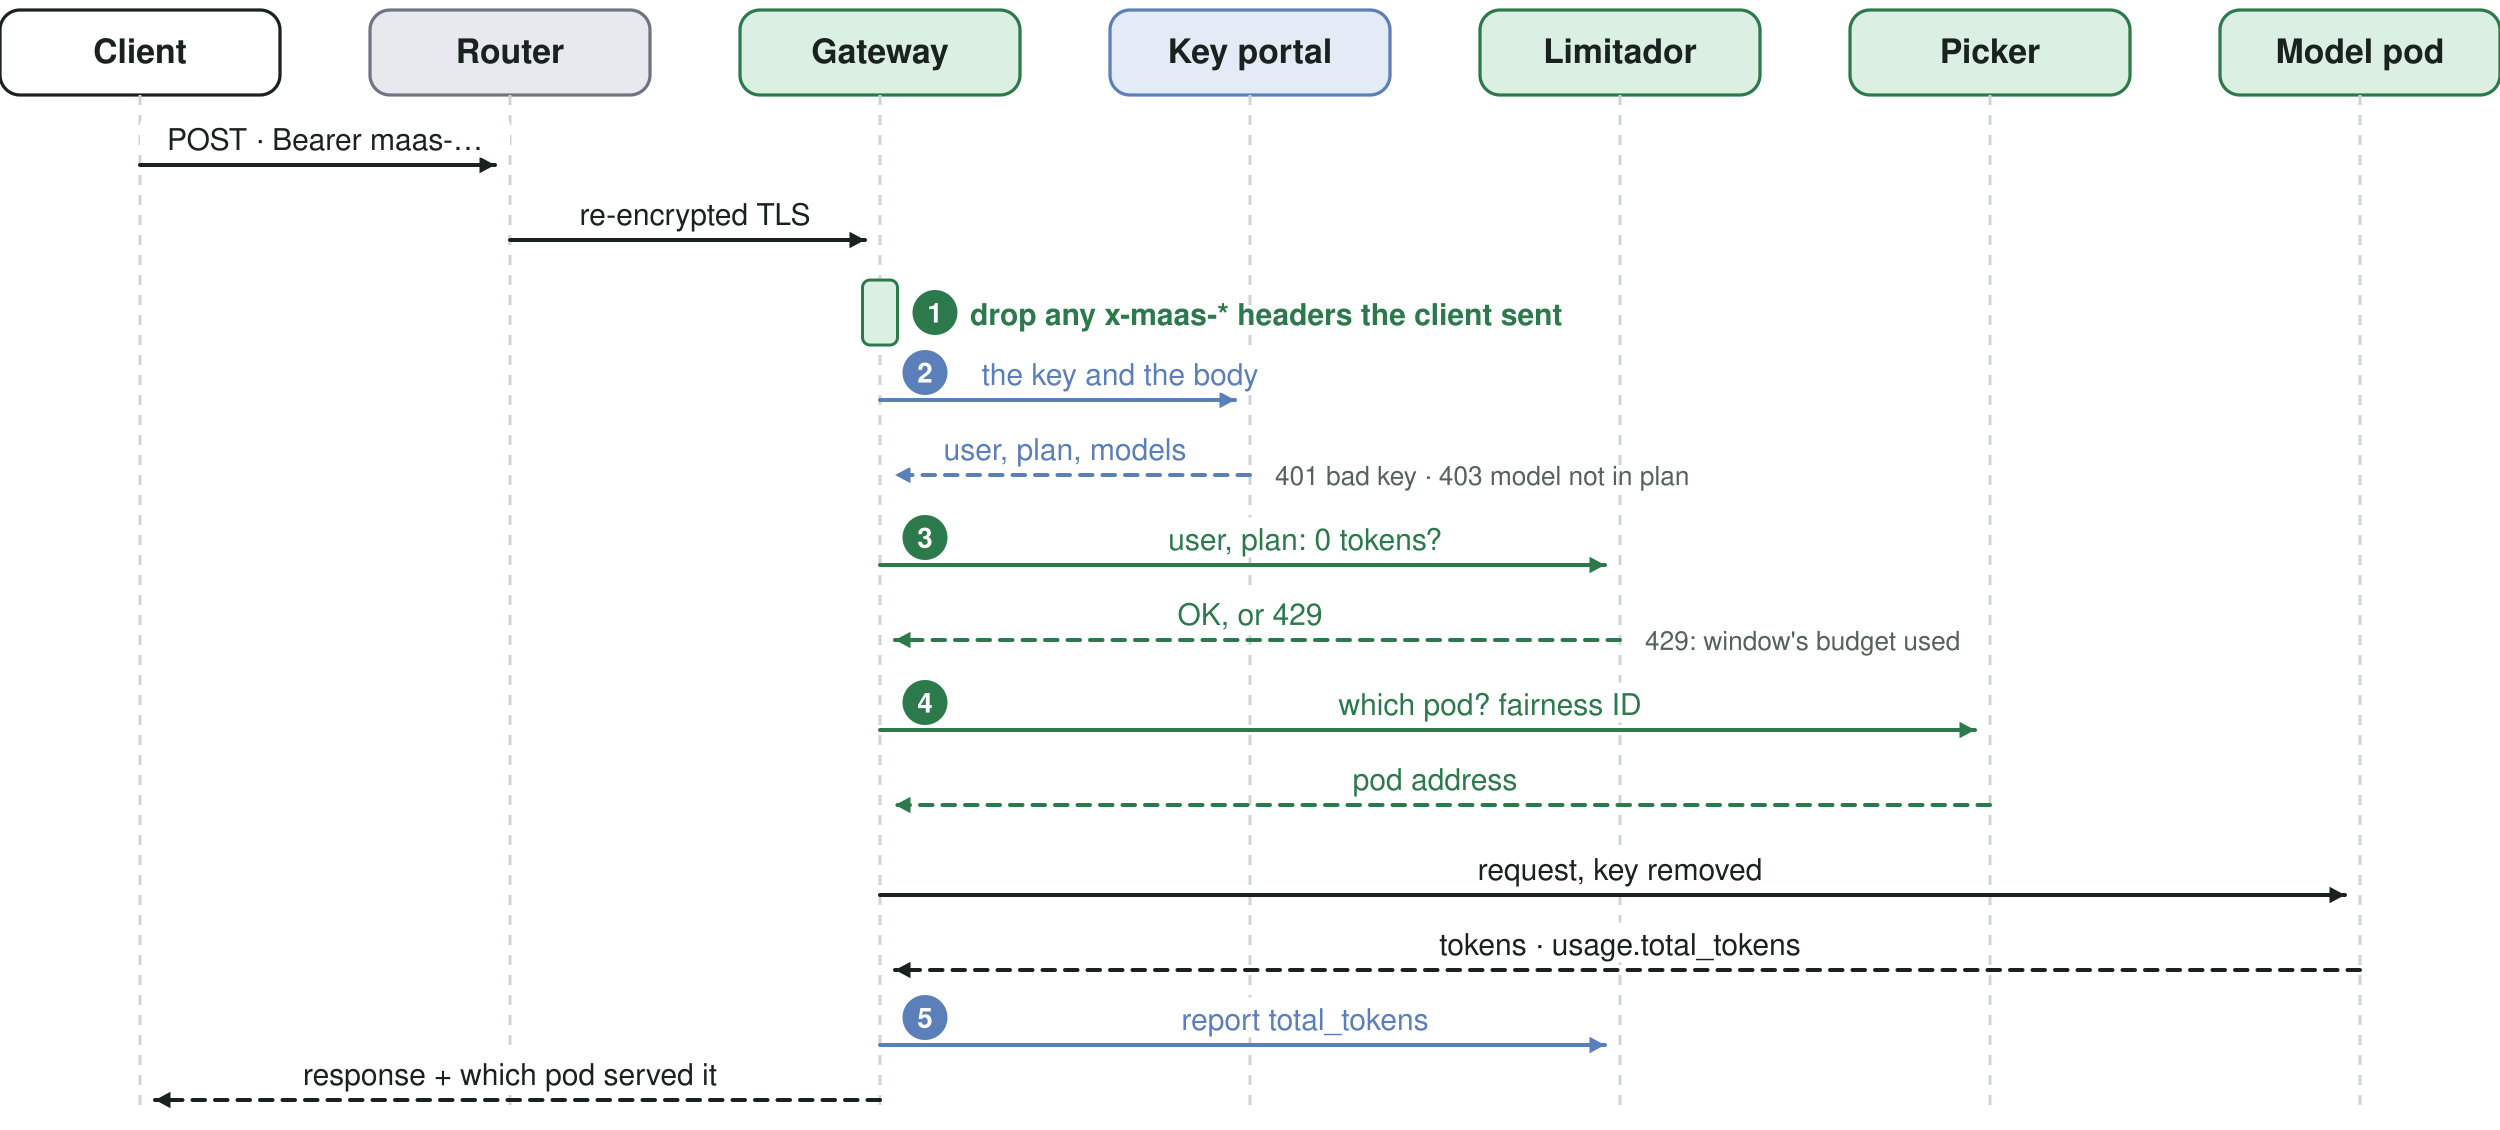
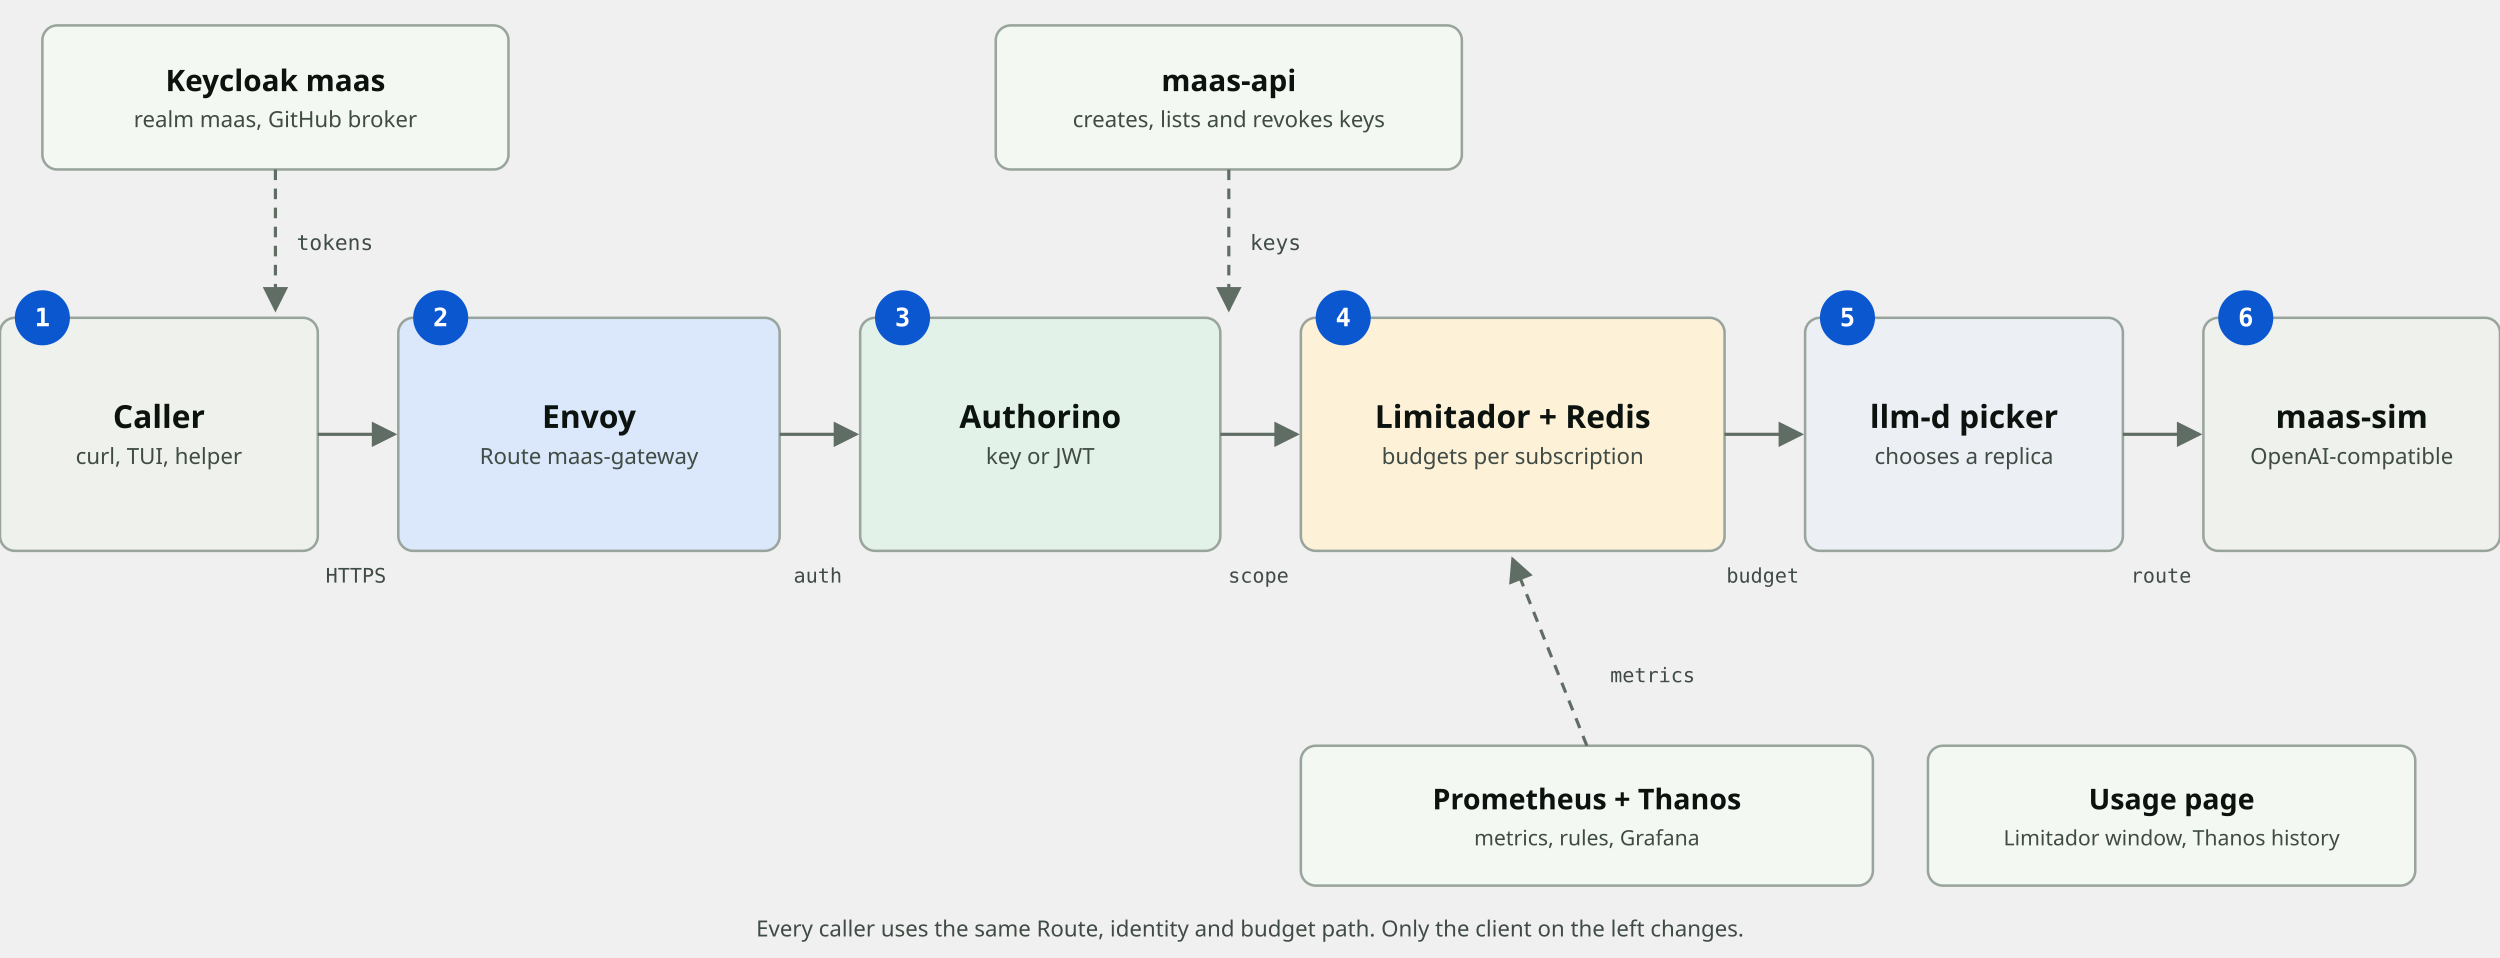
- <svg xmlns="http://www.w3.org/2000/svg" class="fig" viewBox="0 0 1000 452" width="1000" height="452" preserveAspectRatio="xMidYMid meet">
-   <rect x="-20" y="-20" width="2000" height="2000" fill="#ffffff" />
-   <rect x="0.0" y="4.0" width="112.0" height="34.0" rx="8" fill="#fff" stroke="#1a221f" stroke-width="1.3" />
-   <text x="56.0" y="25.2" font-family="IBM Plex Sans Condensed, Arial Narrow, Helvetica, Arial, sans-serif" font-size="13.5" font-weight="600" fill="#1a221f" text-anchor="middle">Client</text>
-   <line x1="56.0" y1="38.0" x2="56.0" y2="446.0" stroke="#cfd6cf" stroke-width="1.2" stroke-dasharray="4,4" />
-   <rect x="148.0" y="4.0" width="112.0" height="34.0" rx="8" fill="#e7e9ee" stroke="#6e7482" stroke-width="1.3" />
-   <text x="204.0" y="25.2" font-family="IBM Plex Sans Condensed, Arial Narrow, Helvetica, Arial, sans-serif" font-size="13.5" font-weight="600" fill="#1a221f" text-anchor="middle">Router</text>
-   <line x1="204.0" y1="38.0" x2="204.0" y2="446.0" stroke="#cfd6cf" stroke-width="1.2" stroke-dasharray="4,4" />
-   <rect x="296.0" y="4.0" width="112.0" height="34.0" rx="8" fill="#dcefe3" stroke="#2c7a4c" stroke-width="1.3" />
-   <text x="352.0" y="25.2" font-family="IBM Plex Sans Condensed, Arial Narrow, Helvetica, Arial, sans-serif" font-size="13.5" font-weight="600" fill="#1a221f" text-anchor="middle">Gateway</text>
-   <line x1="352.0" y1="38.0" x2="352.0" y2="446.0" stroke="#cfd6cf" stroke-width="1.2" stroke-dasharray="4,4" />
-   <rect x="444.0" y="4.0" width="112.0" height="34.0" rx="8" fill="#e3ebf6" stroke="#5b7fb8" stroke-width="1.3" />
-   <text x="500.0" y="25.2" font-family="IBM Plex Sans Condensed, Arial Narrow, Helvetica, Arial, sans-serif" font-size="13.5" font-weight="600" fill="#1a221f" text-anchor="middle">Key portal</text>
-   <line x1="500.0" y1="38.0" x2="500.0" y2="446.0" stroke="#cfd6cf" stroke-width="1.2" stroke-dasharray="4,4" />
-   <rect x="592.0" y="4.0" width="112.0" height="34.0" rx="8" fill="#dcefe3" stroke="#2c7a4c" stroke-width="1.3" />
-   <text x="648.0" y="25.2" font-family="IBM Plex Sans Condensed, Arial Narrow, Helvetica, Arial, sans-serif" font-size="13.5" font-weight="600" fill="#1a221f" text-anchor="middle">Limitador</text>
-   <line x1="648.0" y1="38.0" x2="648.0" y2="446.0" stroke="#cfd6cf" stroke-width="1.2" stroke-dasharray="4,4" />
-   <rect x="740.0" y="4.0" width="112.0" height="34.0" rx="8" fill="#dcefe3" stroke="#2c7a4c" stroke-width="1.3" />
-   <text x="796.0" y="25.2" font-family="IBM Plex Sans Condensed, Arial Narrow, Helvetica, Arial, sans-serif" font-size="13.5" font-weight="600" fill="#1a221f" text-anchor="middle">Picker</text>
-   <line x1="796.0" y1="38.0" x2="796.0" y2="446.0" stroke="#cfd6cf" stroke-width="1.2" stroke-dasharray="4,4" />
-   <rect x="888.0" y="4.0" width="112.0" height="34.0" rx="8" fill="#dcefe3" stroke="#2c7a4c" stroke-width="1.3" />
-   <text x="944.0" y="25.2" font-family="IBM Plex Sans Condensed, Arial Narrow, Helvetica, Arial, sans-serif" font-size="13.5" font-weight="600" fill="#1a221f" text-anchor="middle">Model pod</text>
-   <line x1="944.0" y1="38.0" x2="944.0" y2="446.0" stroke="#cfd6cf" stroke-width="1.2" stroke-dasharray="4,4" />
-   <path d="M 56.0 66.0 L 198.0 66.0" fill="none" stroke="#1a221f" stroke-width="1.6" stroke-linecap="round" stroke-linejoin="round" />
-   <polygon points="198.0,66.0 191.8,69.3 191.8,62.7" fill="#1a221f" />
-   <rect x="56.0" y="47.0" width="148.0" height="16.0" rx="3" fill="#fff" stroke="none" stroke-width="1.2" />
-   <text x="130.0" y="60.0" font-family="IBM Plex Sans, Helvetica, Arial, sans-serif" font-size="12" font-weight="500" fill="#1a221f" text-anchor="middle">POST · Bearer maas-…</text>
-   <path d="M 204.0 96.0 L 346.0 96.0" fill="none" stroke="#1a221f" stroke-width="1.6" stroke-linecap="round" stroke-linejoin="round" />
-   <polygon points="346.0,96.0 339.8,99.3 339.8,92.7" fill="#1a221f" />
-   <rect x="217.6" y="77.0" width="120.8" height="16.0" rx="3" fill="#fff" stroke="none" stroke-width="1.2" />
-   <text x="278.0" y="90.0" font-family="IBM Plex Sans, Helvetica, Arial, sans-serif" font-size="12" font-weight="500" fill="#1a221f" text-anchor="middle">re-encrypted TLS</text>
-   <path d="M 352.0 160.0 L 494.0 160.0" fill="none" stroke="#5b7fb8" stroke-width="1.6" stroke-linecap="round" stroke-linejoin="round" />
-   <polygon points="494.0,160.0 487.8,163.3 487.8,156.7" fill="#5b7fb8" />
-   <rect x="374.0" y="141.0" width="148.0" height="16.0" rx="3" fill="#fff" stroke="none" stroke-width="1.2" />
-   <text x="448.0" y="154.0" font-family="IBM Plex Sans, Helvetica, Arial, sans-serif" font-size="12" font-weight="500" fill="#5b7fb8" text-anchor="middle">the key and the body</text>
-   <circle cx="370.0" cy="149.0" r="9.0" fill="#5b7fb8" stroke="none" stroke-width="1.2" />
-   <text x="370.0" y="153.0" font-family="IBM Plex Sans, Helvetica, Arial, sans-serif" font-size="11" font-weight="700" fill="#fff" text-anchor="middle">2</text>
-   <path d="M 500.0 190.0 L 358.0 190.0" fill="none" stroke="#5b7fb8" stroke-width="1.6" stroke-linecap="round" stroke-linejoin="round" stroke-dasharray="5,4" />
-   <polygon points="358.0,190.0 364.2,186.7 364.2,193.3" fill="#5b7fb8" />
-   <rect x="358.8" y="171.0" width="134.4" height="16.0" rx="3" fill="#fff" stroke="none" stroke-width="1.2" />
-   <text x="426.0" y="184.0" font-family="IBM Plex Sans, Helvetica, Arial, sans-serif" font-size="12" font-weight="500" fill="#5b7fb8" text-anchor="middle">user, plan, models</text>
-   <path d="M 352.0 226.0 L 642.0 226.0" fill="none" stroke="#2c7a4c" stroke-width="1.6" stroke-linecap="round" stroke-linejoin="round" />
-   <polygon points="642.0,226.0 635.8,229.3 635.8,222.7" fill="#2c7a4c" />
-   <rect x="444.6" y="207.0" width="154.8" height="16.0" rx="3" fill="#fff" stroke="none" stroke-width="1.2" />
-   <text x="522.0" y="220.0" font-family="IBM Plex Sans, Helvetica, Arial, sans-serif" font-size="12" font-weight="500" fill="#2c7a4c" text-anchor="middle">user, plan: 0 tokens?</text>
-   <circle cx="370.0" cy="215.0" r="9.0" fill="#2c7a4c" stroke="none" stroke-width="1.2" />
-   <text x="370.0" y="219.0" font-family="IBM Plex Sans, Helvetica, Arial, sans-serif" font-size="11" font-weight="700" fill="#fff" text-anchor="middle">3</text>
-   <path d="M 648.0 256.0 L 358.0 256.0" fill="none" stroke="#2c7a4c" stroke-width="1.6" stroke-linecap="round" stroke-linejoin="round" stroke-dasharray="5,4" />
-   <polygon points="358.0,256.0 364.2,252.7 364.2,259.3" fill="#2c7a4c" />
-   <rect x="460.0" y="237.0" width="80.0" height="16.0" rx="3" fill="#fff" stroke="none" stroke-width="1.2" />
-   <text x="500.0" y="250.0" font-family="IBM Plex Sans, Helvetica, Arial, sans-serif" font-size="12" font-weight="500" fill="#2c7a4c" text-anchor="middle">OK, or 429</text>
-   <path d="M 352.0 292.0 L 790.0 292.0" fill="none" stroke="#2c7a4c" stroke-width="1.6" stroke-linecap="round" stroke-linejoin="round" />
-   <polygon points="790.0,292.0 783.8,295.3 783.8,288.7" fill="#2c7a4c" />
-   <rect x="515.2" y="273.0" width="161.6" height="16.0" rx="3" fill="#fff" stroke="none" stroke-width="1.2" />
-   <text x="596.0" y="286.0" font-family="IBM Plex Sans, Helvetica, Arial, sans-serif" font-size="12" font-weight="500" fill="#2c7a4c" text-anchor="middle">which pod? fairness ID</text>
-   <circle cx="370.0" cy="281.0" r="9.0" fill="#2c7a4c" stroke="none" stroke-width="1.2" />
-   <text x="370.0" y="285.0" font-family="IBM Plex Sans, Helvetica, Arial, sans-serif" font-size="11" font-weight="700" fill="#fff" text-anchor="middle">4</text>
-   <path d="M 796.0 322.0 L 358.0 322.0" fill="none" stroke="#2c7a4c" stroke-width="1.6" stroke-linecap="round" stroke-linejoin="round" stroke-dasharray="5,4" />
-   <polygon points="358.0,322.0 364.2,318.7 364.2,325.3" fill="#2c7a4c" />
-   <rect x="530.6" y="303.0" width="86.8" height="16.0" rx="3" fill="#fff" stroke="none" stroke-width="1.2" />
-   <text x="574.0" y="316.0" font-family="IBM Plex Sans, Helvetica, Arial, sans-serif" font-size="12" font-weight="500" fill="#2c7a4c" text-anchor="middle">pod address</text>
-   <path d="M 352.0 358.0 L 938.0 358.0" fill="none" stroke="#1a221f" stroke-width="1.6" stroke-linecap="round" stroke-linejoin="round" />
-   <polygon points="938.0,358.0 931.8,361.3 931.8,354.7" fill="#1a221f" />
-   <rect x="574.0" y="339.0" width="148.0" height="16.0" rx="3" fill="#fff" stroke="none" stroke-width="1.2" />
-   <text x="648.0" y="352.0" font-family="IBM Plex Sans, Helvetica, Arial, sans-serif" font-size="12" font-weight="500" fill="#1a221f" text-anchor="middle">request, key removed</text>
-   <path d="M 944.0 388.0 L 358.0 388.0" fill="none" stroke="#1a221f" stroke-width="1.6" stroke-linecap="round" stroke-linejoin="round" stroke-dasharray="5,4" />
-   <polygon points="358.0,388.0 364.2,384.7 364.2,391.3" fill="#1a221f" />
-   <rect x="550.2" y="369.0" width="195.6" height="16.0" rx="3" fill="#fff" stroke="none" stroke-width="1.2" />
-   <text x="648.0" y="382.0" font-family="IBM Plex Sans, Helvetica, Arial, sans-serif" font-size="12" font-weight="500" fill="#1a221f" text-anchor="middle">tokens · usage.total_tokens</text>
-   <path d="M 352.0 418.0 L 642.0 418.0" fill="none" stroke="#5b7fb8" stroke-width="1.6" stroke-linecap="round" stroke-linejoin="round" />
-   <polygon points="642.0,418.0 635.8,421.3 635.8,414.7" fill="#5b7fb8" />
-   <rect x="451.4" y="399.0" width="141.2" height="16.0" rx="3" fill="#fff" stroke="none" stroke-width="1.2" />
-   <text x="522.0" y="412.0" font-family="IBM Plex Sans, Helvetica, Arial, sans-serif" font-size="12" font-weight="500" fill="#5b7fb8" text-anchor="middle">report total_tokens</text>
-   <circle cx="370.0" cy="407.0" r="9.0" fill="#5b7fb8" stroke="none" stroke-width="1.2" />
-   <text x="370.0" y="411.0" font-family="IBM Plex Sans, Helvetica, Arial, sans-serif" font-size="11" font-weight="700" fill="#fff" text-anchor="middle">5</text>
-   <path d="M 352.0 440.0 L 62.0 440.0" fill="none" stroke="#1a221f" stroke-width="1.6" stroke-linecap="round" stroke-linejoin="round" stroke-dasharray="5,4" />
-   <polygon points="62.0,440.0 68.2,436.7 68.2,443.3" fill="#1a221f" />
-   <rect x="96.0" y="421.0" width="216.0" height="16.0" rx="3" fill="#fff" stroke="none" stroke-width="1.2" />
-   <text x="204.0" y="434.0" font-family="IBM Plex Sans, Helvetica, Arial, sans-serif" font-size="12" font-weight="500" fill="#1a221f" text-anchor="middle">response + which pod served it</text>
-   <rect x="345.0" y="112.0" width="14.0" height="26.0" rx="3" fill="#dcefe3" stroke="#2c7a4c" stroke-width="1.2" />
-   <circle cx="374.0" cy="125.0" r="9.0" fill="#2c7a4c" stroke="none" stroke-width="1.2" />
-   <text x="374.0" y="129.0" font-family="IBM Plex Sans, Helvetica, Arial, sans-serif" font-size="11" font-weight="700" fill="#fff" text-anchor="middle">1</text>
-   <text x="388.0" y="130.0" font-family="IBM Plex Sans, Helvetica, Arial, sans-serif" font-size="12" font-weight="600" fill="#2c7a4c" text-anchor="start">drop any x-maas-* headers the client sent</text>
-   <text x="510.0" y="194.0" font-family="IBM Plex Sans, Helvetica, Arial, sans-serif" font-size="10.5" font-weight="500" fill="#56625c" text-anchor="start">401 bad key · 403 model not in plan</text>
-   <text x="658.0" y="260.0" font-family="IBM Plex Sans, Helvetica, Arial, sans-serif" font-size="10.5" font-weight="500" fill="#56625c" text-anchor="start">429: window's budget used</text>
+ <svg xmlns="http://www.w3.org/2000/svg" width="1180" height="452" viewBox="0 0 1180 452" preserveAspectRatio="xMidYMid meet">
+   <defs>
+     <marker id="arw" markerWidth="8" markerHeight="8" refX="7" refY="4" orient="auto">
+       <path d="M0,0 L8,4 L0,8 z" fill="#5f6d64" />
+     </marker>
+   </defs>
+   <rect x="20" y="12" width="220" height="68" rx="7" fill="#f4f8f3" stroke="#98a49c" stroke-width="1.2" />
+   <text x="130.0" y="43.0" text-anchor="middle" font-family="&quot;IBM Plex Sans Condensed&quot;,sans-serif" font-size="14" font-weight="700" fill="#0c130f">Keycloak maas</text>
+   <text x="130.0" y="60.0" text-anchor="middle" font-family="&quot;IBM Plex Sans&quot;,sans-serif" font-size="10.5" font-weight="500" fill="#3f4b44">realm maas, GitHub broker</text>
+   <rect x="470" y="12" width="220" height="68" rx="7" fill="#f4f8f3" stroke="#98a49c" stroke-width="1.2" />
+   <text x="580.0" y="43.0" text-anchor="middle" font-family="&quot;IBM Plex Sans Condensed&quot;,sans-serif" font-size="14" font-weight="700" fill="#0c130f">maas-api</text>
+   <text x="580.0" y="60.0" text-anchor="middle" font-family="&quot;IBM Plex Sans&quot;,sans-serif" font-size="10.5" font-weight="500" fill="#3f4b44">creates, lists and revokes keys</text>
+   <line x1="130" y1="80" x2="130" y2="146" stroke="#5f6d64" stroke-width="1.5" stroke-dasharray="5 4" marker-end="url(#arw)" />
+   <line x1="580" y1="80" x2="580" y2="146" stroke="#5f6d64" stroke-width="1.5" stroke-dasharray="5 4" marker-end="url(#arw)" />
+   <text x="140" y="118" text-anchor="start" font-family="&quot;IBM Plex Mono&quot;,monospace" font-size="10" font-weight="500" fill="#3f4b44">tokens</text>
+   <text x="590" y="118" text-anchor="start" font-family="&quot;IBM Plex Mono&quot;,monospace" font-size="10" font-weight="500" fill="#3f4b44">keys</text>
+   <rect x="0" y="150" width="150" height="110" rx="7" fill="#eef1ec" stroke="#98a49c" stroke-width="1.2" />
+   <text x="75.0" y="202.0" text-anchor="middle" font-family="&quot;IBM Plex Sans Condensed&quot;,sans-serif" font-size="15" font-weight="700" fill="#0c130f">Caller</text>
+   <text x="75.0" y="219.0" text-anchor="middle" font-family="&quot;IBM Plex Sans&quot;,sans-serif" font-size="10.5" font-weight="500" fill="#3f4b44">curl, TUI, helper</text>
+   <circle cx="20" cy="150" r="13" fill="#0b57d0" />
+   <text x="20" y="154" text-anchor="middle" font-family="&quot;IBM Plex Mono&quot;,monospace" font-size="12" font-weight="600" fill="#fff">1</text>
+   <rect x="188" y="150" width="180" height="110" rx="7" fill="#dbe7fa" stroke="#98a49c" stroke-width="1.2" />
+   <text x="278.0" y="202.0" text-anchor="middle" font-family="&quot;IBM Plex Sans Condensed&quot;,sans-serif" font-size="15" font-weight="700" fill="#0c130f">Envoy</text>
+   <text x="278.0" y="219.0" text-anchor="middle" font-family="&quot;IBM Plex Sans&quot;,sans-serif" font-size="10.5" font-weight="500" fill="#3f4b44">Route maas-gateway</text>
+   <circle cx="208" cy="150" r="13" fill="#0b57d0" />
+   <text x="208" y="154" text-anchor="middle" font-family="&quot;IBM Plex Mono&quot;,monospace" font-size="12" font-weight="600" fill="#fff">2</text>
+   <rect x="406" y="150" width="170" height="110" rx="7" fill="#e2f2e8" stroke="#98a49c" stroke-width="1.2" />
+   <text x="491.0" y="202.0" text-anchor="middle" font-family="&quot;IBM Plex Sans Condensed&quot;,sans-serif" font-size="15" font-weight="700" fill="#0c130f">Authorino</text>
+   <text x="491.0" y="219.0" text-anchor="middle" font-family="&quot;IBM Plex Sans&quot;,sans-serif" font-size="10.5" font-weight="500" fill="#3f4b44">key or JWT</text>
+   <circle cx="426" cy="150" r="13" fill="#0b57d0" />
+   <text x="426" y="154" text-anchor="middle" font-family="&quot;IBM Plex Mono&quot;,monospace" font-size="12" font-weight="600" fill="#fff">3</text>
+   <rect x="614" y="150" width="200" height="110" rx="7" fill="#fdf1d8" stroke="#98a49c" stroke-width="1.2" />
+   <text x="714.0" y="202.0" text-anchor="middle" font-family="&quot;IBM Plex Sans Condensed&quot;,sans-serif" font-size="15" font-weight="700" fill="#0c130f">Limitador + Redis</text>
+   <text x="714.0" y="219.0" text-anchor="middle" font-family="&quot;IBM Plex Sans&quot;,sans-serif" font-size="10.5" font-weight="500" fill="#3f4b44">budgets per subscription</text>
+   <circle cx="634" cy="150" r="13" fill="#0b57d0" />
+   <text x="634" y="154" text-anchor="middle" font-family="&quot;IBM Plex Mono&quot;,monospace" font-size="12" font-weight="600" fill="#fff">4</text>
+   <rect x="852" y="150" width="150" height="110" rx="7" fill="#eceff3" stroke="#98a49c" stroke-width="1.2" />
+   <text x="927.0" y="202.0" text-anchor="middle" font-family="&quot;IBM Plex Sans Condensed&quot;,sans-serif" font-size="15" font-weight="700" fill="#0c130f">llm-d picker</text>
+   <text x="927.0" y="219.0" text-anchor="middle" font-family="&quot;IBM Plex Sans&quot;,sans-serif" font-size="10.5" font-weight="500" fill="#3f4b44">chooses a replica</text>
+   <circle cx="872" cy="150" r="13" fill="#0b57d0" />
+   <text x="872" y="154" text-anchor="middle" font-family="&quot;IBM Plex Mono&quot;,monospace" font-size="12" font-weight="600" fill="#fff">5</text>
+   <rect x="1040" y="150" width="140" height="110" rx="7" fill="#eef1ec" stroke="#98a49c" stroke-width="1.2" />
+   <text x="1110.0" y="202.0" text-anchor="middle" font-family="&quot;IBM Plex Sans Condensed&quot;,sans-serif" font-size="15" font-weight="700" fill="#0c130f">maas-sim</text>
+   <text x="1110.0" y="219.0" text-anchor="middle" font-family="&quot;IBM Plex Sans&quot;,sans-serif" font-size="10.5" font-weight="500" fill="#3f4b44">OpenAI-compatible</text>
+   <circle cx="1060" cy="150" r="13" fill="#0b57d0" />
+   <text x="1060" y="154" text-anchor="middle" font-family="&quot;IBM Plex Mono&quot;,monospace" font-size="12" font-weight="600" fill="#fff">6</text>
+   <line x1="150" y1="205" x2="186" y2="205" stroke="#5f6d64" stroke-width="1.5" marker-end="url(#arw)" />
+   <line x1="368" y1="205" x2="404" y2="205" stroke="#5f6d64" stroke-width="1.5" marker-end="url(#arw)" />
+   <line x1="576" y1="205" x2="612" y2="205" stroke="#5f6d64" stroke-width="1.5" marker-end="url(#arw)" />
+   <line x1="814" y1="205" x2="850" y2="205" stroke="#5f6d64" stroke-width="1.5" marker-end="url(#arw)" />
+   <line x1="1002" y1="205" x2="1038" y2="205" stroke="#5f6d64" stroke-width="1.5" marker-end="url(#arw)" />
+   <text x="168" y="275" text-anchor="middle" font-family="&quot;IBM Plex Mono&quot;,monospace" font-size="9.5" font-weight="500" fill="#3f4b44">HTTPS</text>
+   <text x="386" y="275" text-anchor="middle" font-family="&quot;IBM Plex Mono&quot;,monospace" font-size="9.5" font-weight="500" fill="#3f4b44">auth</text>
+   <text x="594" y="275" text-anchor="middle" font-family="&quot;IBM Plex Mono&quot;,monospace" font-size="9.5" font-weight="500" fill="#3f4b44">scope</text>
+   <text x="832" y="275" text-anchor="middle" font-family="&quot;IBM Plex Mono&quot;,monospace" font-size="9.5" font-weight="500" fill="#3f4b44">budget</text>
+   <text x="1020" y="275" text-anchor="middle" font-family="&quot;IBM Plex Mono&quot;,monospace" font-size="9.5" font-weight="500" fill="#3f4b44">route</text>
+   <rect x="614" y="352" width="270" height="66" rx="7" fill="#f4f8f3" stroke="#98a49c" stroke-width="1.2" />
+   <text x="749.0" y="382.0" text-anchor="middle" font-family="&quot;IBM Plex Sans Condensed&quot;,sans-serif" font-size="13.5" font-weight="700" fill="#0c130f">Prometheus + Thanos</text>
+   <text x="749.0" y="399.0" text-anchor="middle" font-family="&quot;IBM Plex Sans&quot;,sans-serif" font-size="10" font-weight="500" fill="#3f4b44">metrics, rules, Grafana</text>
+   <line x1="749" y1="352" x2="714" y2="264" stroke="#5f6d64" stroke-width="1.5" stroke-dasharray="5 4" marker-end="url(#arw)" />
+   <text x="760" y="322" text-anchor="start" font-family="&quot;IBM Plex Mono&quot;,monospace" font-size="9.5" font-weight="500" fill="#3f4b44">metrics</text>
+   <rect x="910" y="352" width="230" height="66" rx="7" fill="#f4f8f3" stroke="#98a49c" stroke-width="1.2" />
+   <text x="1025.0" y="382.0" text-anchor="middle" font-family="&quot;IBM Plex Sans Condensed&quot;,sans-serif" font-size="13.5" font-weight="700" fill="#0c130f">Usage page</text>
+   <text x="1025.0" y="399.0" text-anchor="middle" font-family="&quot;IBM Plex Sans&quot;,sans-serif" font-size="10" font-weight="500" fill="#3f4b44">Limitador window, Thanos history</text>
+   <text x="590" y="442" text-anchor="middle" font-family="&quot;IBM Plex Sans&quot;,sans-serif" font-size="10.5" font-weight="500" fill="#3f4b44">Every caller uses the same Route, identity and budget path. Only the client on the left changes.</text>
</svg>
